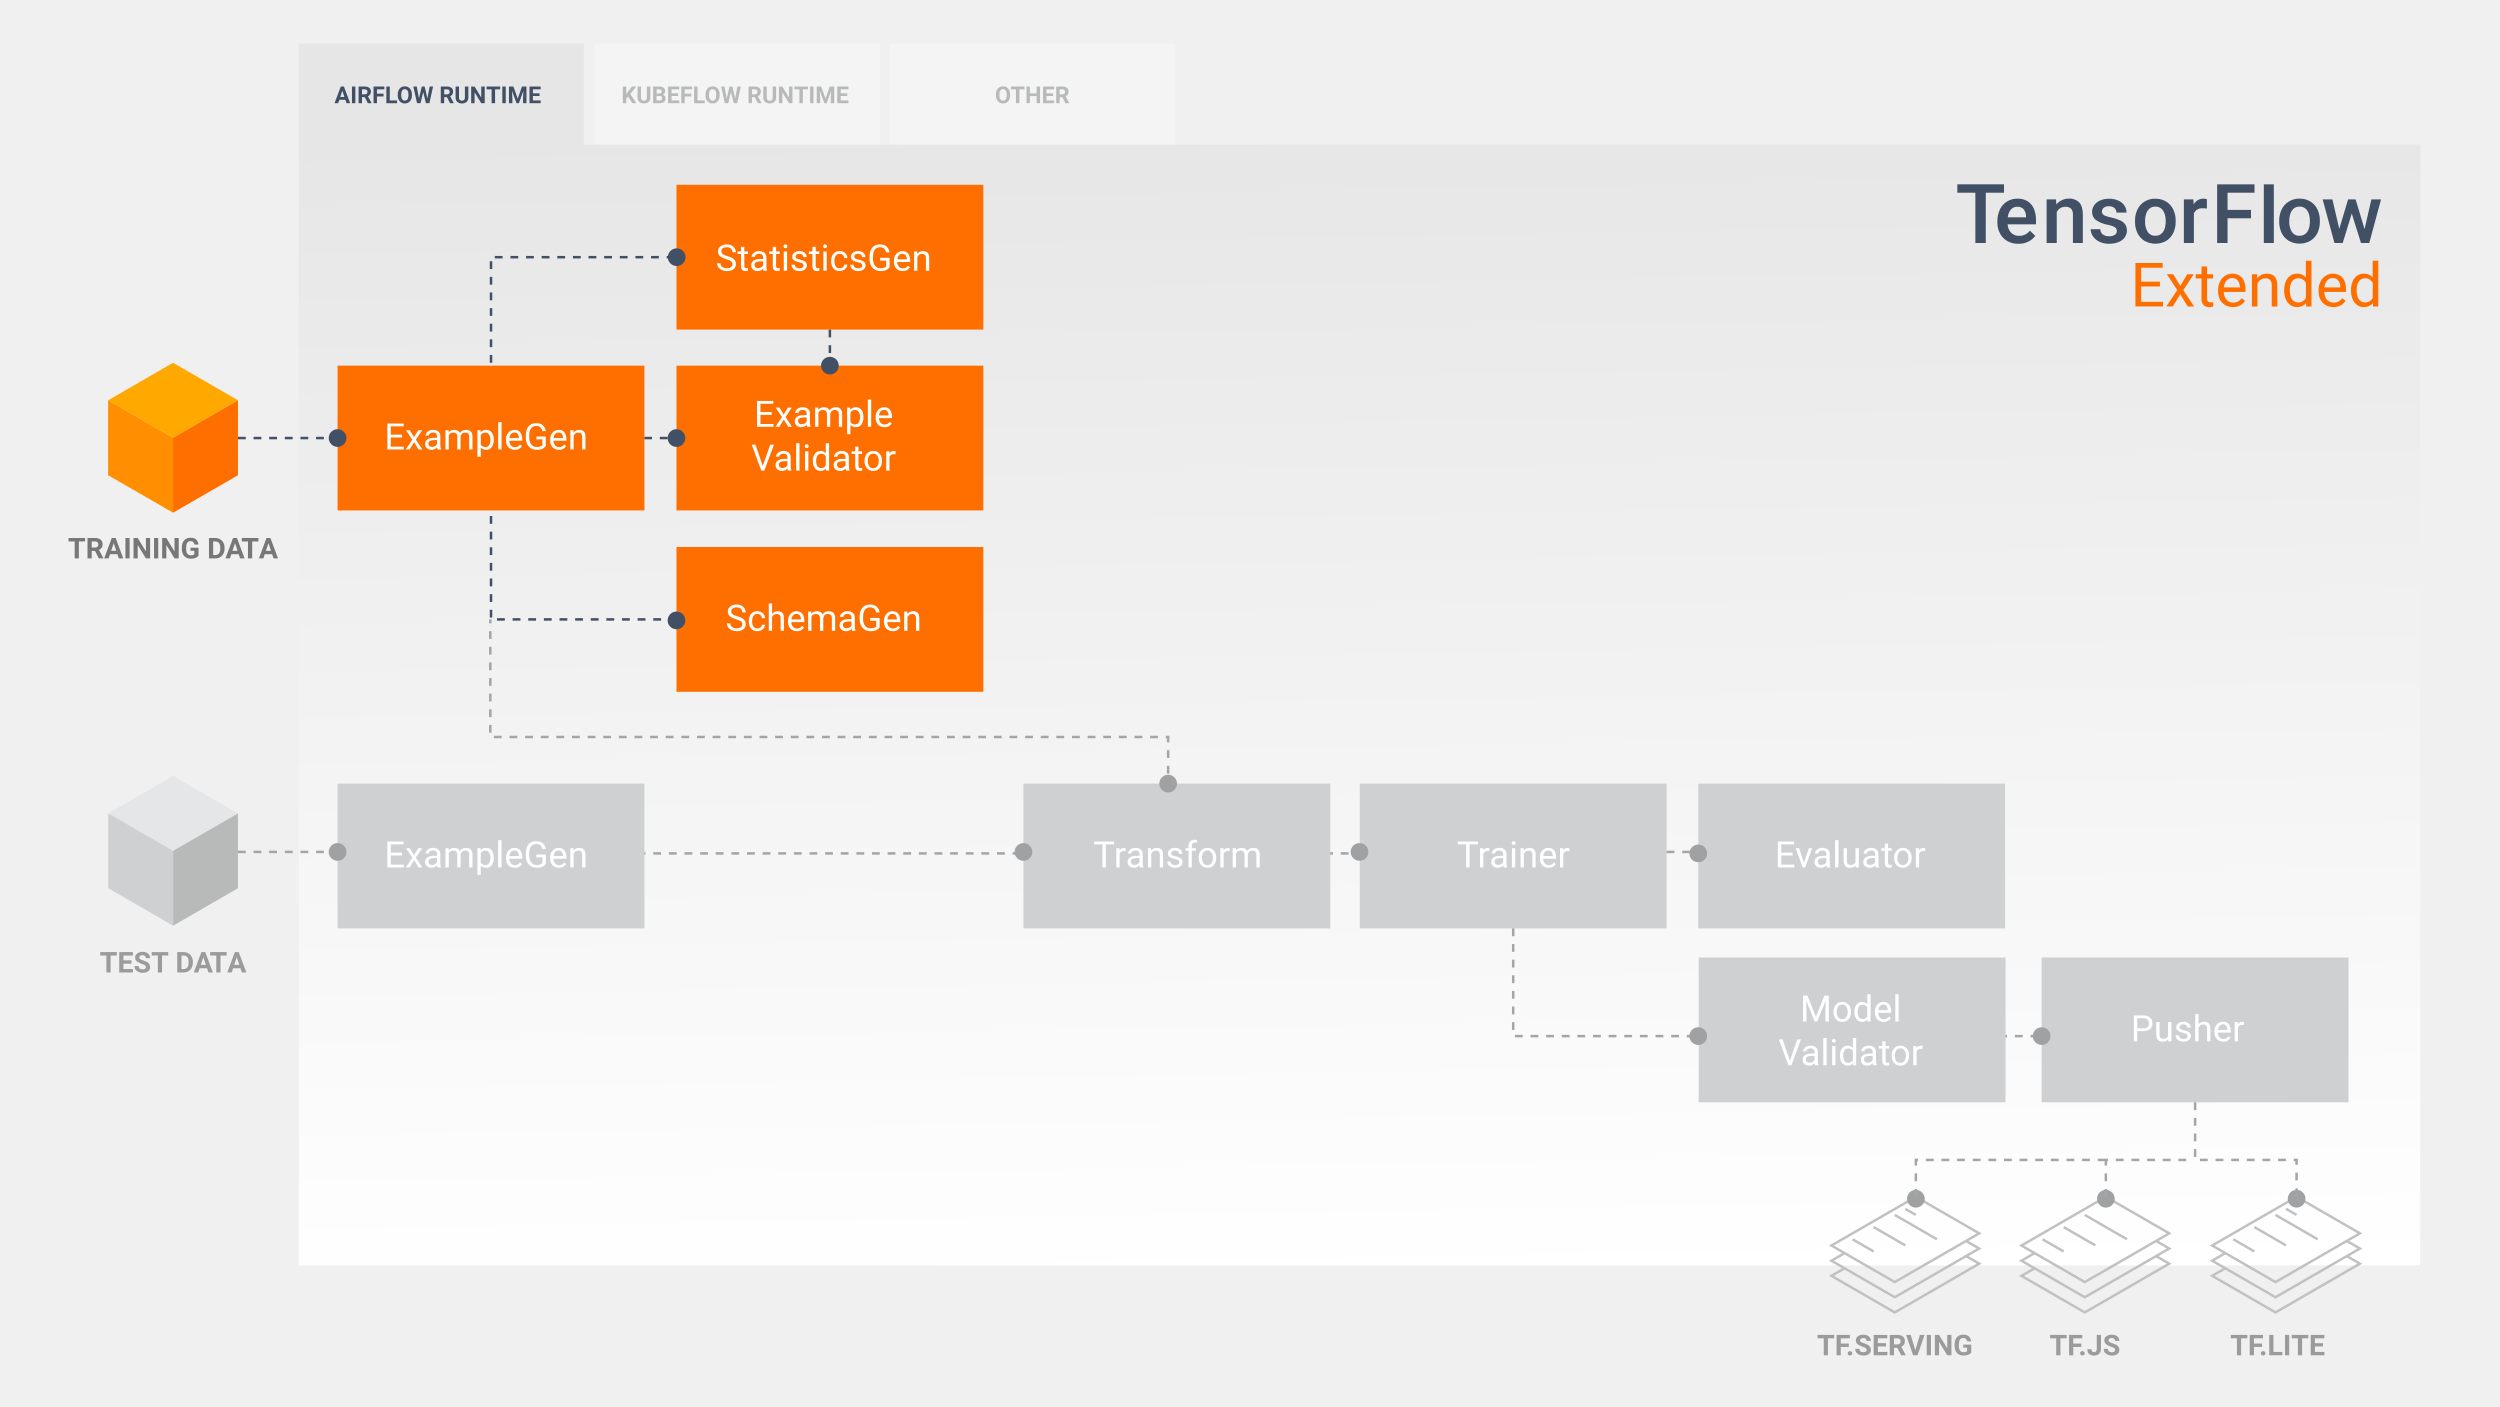
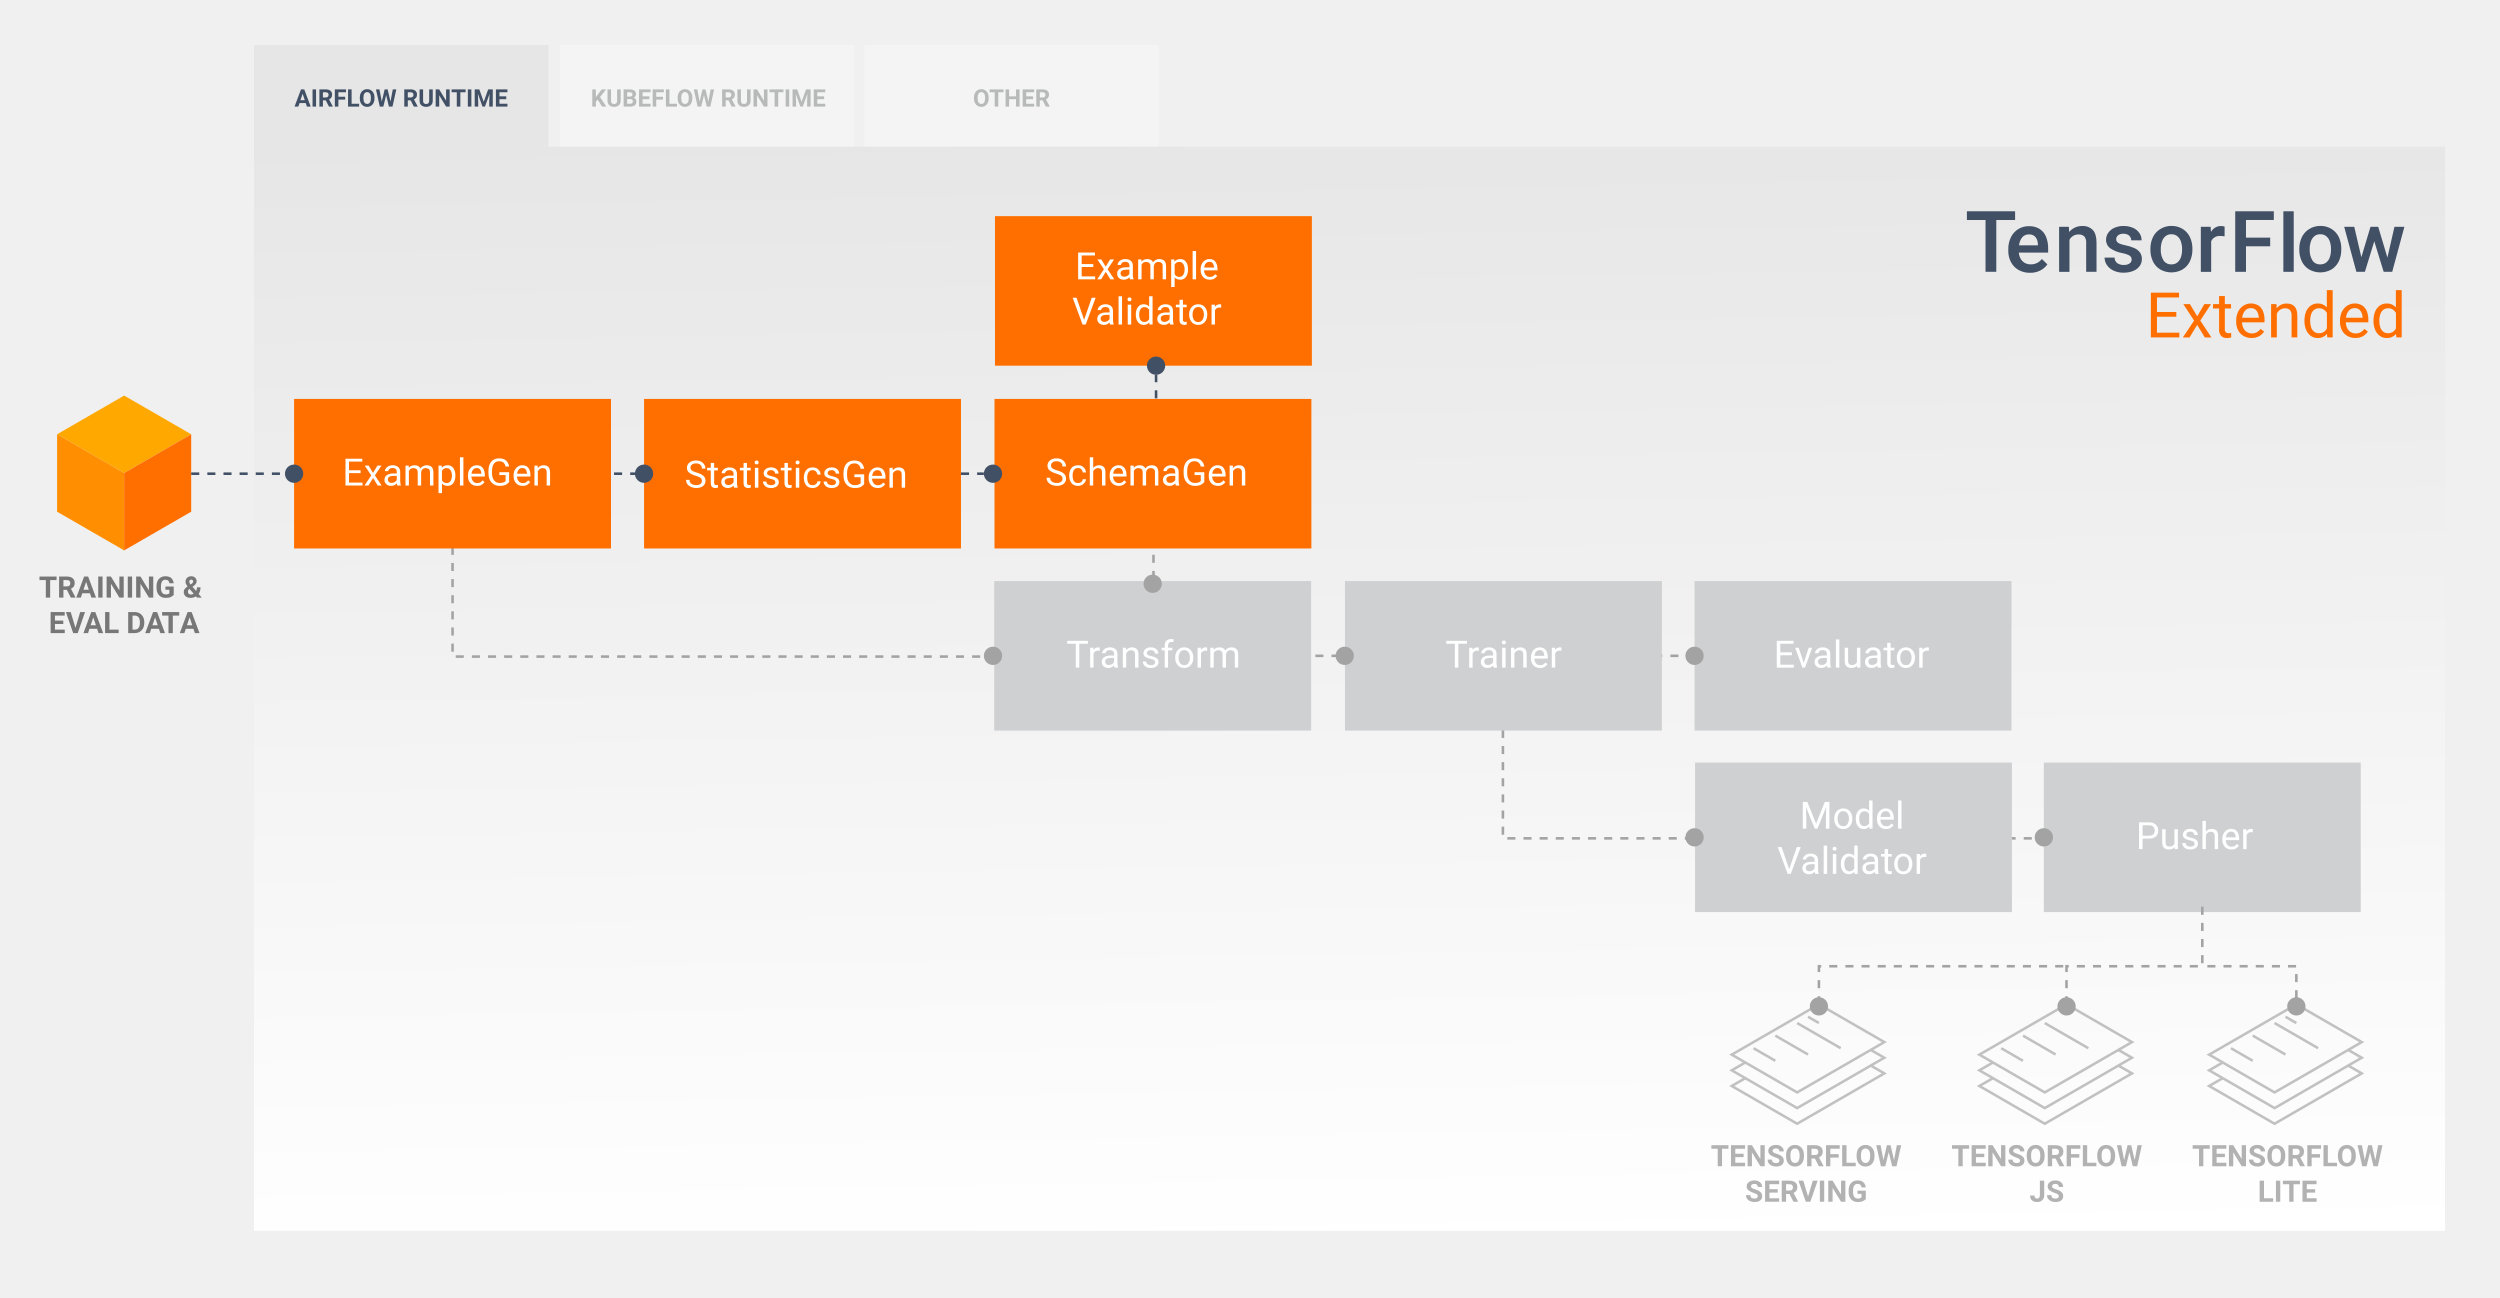
- <svg xmlns="http://www.w3.org/2000/svg" id="svg161" viewBox="0 0 960 540">
+ <svg xmlns="http://www.w3.org/2000/svg" id="svg161" viewBox="0 0 929.55 482.34">
  <defs>
-     <style>.cls-1,.cls-18,.cls-28,.cls-29,.cls-30{fill:none;}.cls-2{fill:#f4f4f4;}.cls-3{fill:url(#linear-gradient);}.cls-4,.cls-8{font-size:11px;}.cls-4{fill:#9b9b9b;}.cls-12,.cls-39,.cls-4,.cls-8{font-family:Roboto-Bold, Roboto;font-weight:700;}.cls-5{letter-spacing:-0.16em;}.cls-6{letter-spacing:0em;}.cls-7{letter-spacing:-0.01em;}.cls-8{fill:#777;}.cls-9{letter-spacing:0em;}.cls-10{letter-spacing:-0.01em;}.cls-11{letter-spacing:-0.06em;}.cls-12,.cls-39{font-size:9px;}.cls-12,.cls-37{fill:#b8baba;}.cls-13{letter-spacing:-0.03em;}.cls-14{letter-spacing:-0.02em;}.cls-15{letter-spacing:-0.06em;}.cls-16{letter-spacing:-0.16em;}.cls-17{letter-spacing:0em;}.cls-18,.cls-30{stroke:#425066;}.cls-18,.cls-28,.cls-29,.cls-30{stroke-miterlimit:10;stroke-width:0.96px;}.cls-19{fill:#ffa800;}.cls-20{fill:#ff8f00;}.cls-21{fill:#ff6f00;}.cls-22{fill:url(#linear-gradient-2);}.cls-23,.cls-39{fill:#425066;}.cls-24{font-size:14px;fill:#fff;font-family:Roboto-Regular, Roboto;}.cls-25{letter-spacing:-0.02em;}.cls-26{letter-spacing:-0.01em;}.cls-27{fill:#ced0d1;}.cls-28{stroke:#c1c1c1;}.cls-29{stroke:#a5a5a5;}.cls-29,.cls-30{stroke-dasharray:3 3;}.cls-31{letter-spacing:-0.03em;}.cls-32{letter-spacing:-0.02em;}.cls-33{letter-spacing:-0.01em;}.cls-34{letter-spacing:-0.01em;}.cls-35{fill:#9fa1a2;}.cls-36{fill:#e5e6e8;}.cls-38{clip-path:url(#clip-path);}.cls-40{letter-spacing:-0.03em;}.cls-41{letter-spacing:0em;}.cls-42{letter-spacing:0em;}</style>
-     <linearGradient id="linear-gradient" x1="114.73" y1="36.36" x2="224.2" y2="36.36" gradientUnits="userSpaceOnUse">
+     <style>.cls-1{fill:#f4f4f4;}.cls-2{fill:url(#linear-gradient);}.cls-3{fill:url(#linear-gradient-2);}.cls-4,.cls-9{font-size:11px;}.cls-4{fill:#b2b2b2;}.cls-15,.cls-19,.cls-4,.cls-9{font-family:Roboto-Bold, Roboto;font-weight:700;}.cls-5{letter-spacing:-0.03em;}.cls-6{letter-spacing:0em;}.cls-7{letter-spacing:-0.01em;}.cls-8{letter-spacing:0em;}.cls-9{fill:#777;}.cls-10{letter-spacing:0em;}.cls-11{letter-spacing:0.01em;}.cls-12{letter-spacing:-0.06em;}.cls-13{letter-spacing:-0.01em;}.cls-14{letter-spacing:-0.06em;}.cls-15,.cls-19{font-size:9px;}.cls-15,.cls-26{fill:#425066;}.cls-16{letter-spacing:-0.03em;}.cls-17{letter-spacing:0em;}.cls-18{letter-spacing:0em;}.cls-19{fill:#b8baba;}.cls-20{letter-spacing:0em;}.cls-21{letter-spacing:-0.03em;}.cls-22{letter-spacing:0em;}.cls-23{fill:#ffa800;}.cls-24{fill:#ff8f00;}.cls-25{fill:#ff6f00;}.cls-27{font-size:14px;fill:#fff;font-family:Roboto-Regular, Roboto;}.cls-28{letter-spacing:-0.02em;}.cls-29{letter-spacing:-0.01em;}.cls-30{fill:#ced0d1;}.cls-31,.cls-32,.cls-37{fill:none;stroke-miterlimit:10;stroke-width:0.96px;}.cls-31{stroke:#c1c1c1;}.cls-32{stroke:#425066;}.cls-32,.cls-37{stroke-dasharray:3 3;}.cls-33{letter-spacing:-0.03em;}.cls-34{letter-spacing:-0.02em;}.cls-35{letter-spacing:-0.01em;}.cls-36{letter-spacing:-0.01em;}.cls-37{stroke:#a3a3a3;}.cls-38{fill:#a3a3a3;}</style>
+     <linearGradient id="linear-gradient" x1="498.21" y1="45.51" x2="505.29" y2="463.47" gradientUnits="userSpaceOnUse">
+       <stop offset="0" stop-color="#e6e6e6" />
+       <stop offset="1" stop-color="#fff" />
+     </linearGradient>
+     <linearGradient id="linear-gradient-2" x1="94.45" y1="36.36" x2="203.91" y2="36.36" gradientUnits="userSpaceOnUse">
      <stop offset="0" stop-color="#e6e6e6" />
      <stop offset="1" stop-color="#e6e6e6" />
    </linearGradient>
-     <linearGradient id="linear-gradient-2" x1="518.26" y1="46.37" x2="525.8" y2="491.65" gradientUnits="userSpaceOnUse">
-       <stop offset="0" stop-color="#e6e6e6" />
-       <stop offset="1" stop-color="#fff" />
-     </linearGradient>
-     <clipPath id="clip-path">
-       <rect class="cls-1" x="-970.05" y="532.65" width="960" height="540" />
-     </clipPath>
  </defs>
-   <rect class="cls-2" x="228.44" y="16.73" width="109.47" height="39.27" />
-   <rect class="cls-3" x="114.73" y="16.73" width="109.47" height="39.27" />
-   <rect class="cls-2" x="341.67" y="16.73" width="109.47" height="39.27" />
-   <text class="cls-4" transform="translate(697.74 520.43)">T<tspan class="cls-5" x="6.8" y="0">F</tspan>
-     <tspan class="cls-6" x="11.09" y="0">.SE</tspan>
-     <tspan class="cls-7" x="27.24" y="0">R</tspan>
-     <tspan x="34.14" y="0">VING</tspan>
+   <rect class="cls-1" x="321.39" y="16.73" width="109.47" height="39.27" />
+   <rect class="cls-1" x="208.16" y="16.73" width="109.47" height="39.27" />
+   <rect class="cls-2" x="94.45" y="54.52" width="814.66" height="403.14" />
+   <rect class="cls-3" x="94.45" y="16.73" width="109.47" height="39.27" />
+   <text class="cls-4" transform="translate(636.1 433.63)">TENSORF<tspan class="cls-5" x="48.16" y="0">L</tspan>
+     <tspan class="cls-6" x="53.75" y="0">OW</tspan>
+     <tspan x="12.73" y="13.2">SE</tspan>
+     <tspan class="cls-7" x="25.68" y="13.2">R</tspan>
+     <tspan class="cls-8" x="32.58" y="13.2">VING</tspan>
  </text>
-   <text class="cls-8" transform="translate(26.1 214.43)">T<tspan class="cls-9" x="6.8" y="0">R</tspan>
-     <tspan class="cls-6" x="13.86" y="0">AINING </tspan>
-     <tspan class="cls-10" x="53.44" y="0">D</tspan>
-     <tspan class="cls-11" x="60.44" y="0">AT</tspan>
-     <tspan x="73.28" y="0">A</tspan>
+   <text class="cls-9" transform="translate(14.46 222.2)">T<tspan class="cls-10" x="6.81" y="0">R</tspan>
+     <tspan class="cls-8" x="13.86" y="0">AINING &amp; </tspan>
+     <tspan class="cls-11" x="3.66" y="13.2">E</tspan>
+     <tspan class="cls-12" x="10" y="13.2">V</tspan>
+     <tspan class="cls-8" x="16.52" y="13.2">A</tspan>
+     <tspan class="cls-7" x="23.92" y="13.2">L</tspan>
+     <tspan x="29.76" y="13.2"> </tspan>
+     <tspan class="cls-13" x="32.5" y="13.2">D</tspan>
+     <tspan class="cls-14" x="39.5" y="13.2">AT</tspan>
+     <tspan x="52.34" y="13.2">A</tspan>
  </text>
-   <text class="cls-12" transform="translate(382.06 39.64)">
-     <tspan class="cls-13">O</tspan>
+   <text class="cls-15" transform="translate(109.49 39.64)">AIRF<tspan class="cls-16" x="19.35" y="0">L</tspan>
+     <tspan x="23.92" y="0">OW RU</tspan>
+     <tspan class="cls-17" x="51.92" y="0">N</tspan>
+     <tspan class="cls-18" x="58.24" y="0">TIME</tspan>
+   </text>
+   <text class="cls-19" transform="translate(219.65 39.64)">KUBEF<tspan class="cls-16" x="27.37" y="0">L</tspan>
+     <tspan class="cls-18" x="31.94" y="0">OW RU</tspan>
+     <tspan class="cls-20" x="59.94" y="0">N</tspan>
+     <tspan class="cls-18" x="66.26" y="0">TIME</tspan>
+   </text>
+   <text class="cls-19" transform="translate(361.78 39.64)">
+     <tspan class="cls-21">O</tspan>
    <tspan x="5.96" y="0">THER</tspan>
  </text>
-   <text class="cls-4" transform="translate(38.28 373.43)">TES<tspan class="cls-14" x="19.75" y="0">T</tspan>
-     <tspan class="cls-6" x="26.36" y="0"> </tspan>
-     <tspan class="cls-10" x="29.09" y="0">D</tspan>
-     <tspan class="cls-15" x="36.09" y="0">AT</tspan>
-     <tspan class="cls-6" x="48.94" y="0">A</tspan>
+   <text class="cls-4" transform="translate(725.58 433.63)">TENSORF<tspan class="cls-5" x="48.16" y="0">L</tspan>
+     <tspan class="cls-6" x="53.75" y="0">OW</tspan>
+     <tspan x="29.03" y="13.2">JS</tspan>
  </text>
-   <text class="cls-4" transform="translate(787.01 520.43)">T<tspan class="cls-16" x="6.81" y="0">F</tspan>
-     <tspan x="11.09" y="0">.JS</tspan>
+   <text class="cls-4" transform="translate(815.06 433.63)">TENSORF<tspan class="cls-5" x="48.16" y="0">L</tspan>
+     <tspan class="cls-6" x="53.75" y="0">OW</tspan>
+     <tspan x="24.42" y="13.2">L</tspan>
+     <tspan class="cls-22" x="30.38" y="13.2">I</tspan>
+     <tspan class="cls-8" x="33.54" y="13.2">TE</tspan>
  </text>
-   <text class="cls-4" transform="translate(856.4 520.43)">T<tspan class="cls-16" x="6.81" y="0">F</tspan>
-     <tspan x="11.09" y="0">.L</tspan>
-     <tspan class="cls-17" x="20.24" y="0">I</tspan>
-     <tspan x="23.41" y="0">TE</tspan>
-   </text>
-   <line class="cls-18" x1="910.36" y1="271.33" x2="914.42" y2="273.67" />
-   <polygon class="cls-19" points="41.52 153.7 66.44 139.31 91.38 153.7 66.44 168.1 41.52 153.7" />
-   <polygon class="cls-20" points="41.52 153.7 41.52 182.49 66.45 196.88 66.44 168.1 41.52 153.7" />
-   <polygon class="cls-21" points="91.38 153.7 91.38 182.49 66.45 196.88 66.44 168.1 91.38 153.7" />
-   <rect class="cls-22" x="114.73" y="55.52" width="814.66" height="430.39" />
-   <path class="cls-21" d="M830.6,115.91v1.78H820V101h10.47v1.8h-8.25v5.37h7.2V110h-7.2v5.93Z" />
-   <path class="cls-21" d="M839.89,105.32h2.49l-4,6.11,4.16,6.27h-2.46L837.21,113l-2.84,4.66h-2.49l4.18-6.27-4-6.11h2.47l2.7,4.52Z" />
-   <path class="cls-21" d="M849.88,117.7a5.47,5.47,0,0,1-1.64.23,2.82,2.82,0,0,1-2.08-.78,3.46,3.46,0,0,1-.78-2.53v-7.69h-2.25v-1.61h2.25v-3h2.14v3h2.31v1.61h-2.31v7.7a1.5,1.5,0,0,0,.37,1.18,1.51,1.51,0,0,0,1,.3,3.8,3.8,0,0,0,.53,0l.46-.09Z" />
-   <path class="cls-21" d="M862.27,112.09H853.9a5.18,5.18,0,0,0,.48,2.09,3.58,3.58,0,0,0,1.26,1.48,3.38,3.38,0,0,0,1.92.54,3.77,3.77,0,0,0,1.86-.43,4.53,4.53,0,0,0,1.4-1.25l1.29,1a5.4,5.4,0,0,1-1.83,1.72,5.54,5.54,0,0,1-2.84.67,5.74,5.74,0,0,1-3-.77,5.19,5.19,0,0,1-2-2.13,6.63,6.63,0,0,1-.7-3.09v-.49a7.21,7.21,0,0,1,.76-3.38,5.54,5.54,0,0,1,2-2.21,5.34,5.34,0,0,1,5.53,0,4.57,4.57,0,0,1,1.69,2.13,8.37,8.37,0,0,1,.55,3.15Zm-2.14-1.88a4.63,4.63,0,0,0-.78-2.43,2.49,2.49,0,0,0-2.18-1,2.77,2.77,0,0,0-2.13.93,4.69,4.69,0,0,0-1.07,2.64h6.17Z" />
-   <path class="cls-21" d="M874.48,109.59v8.11h-2.14v-8.13a2.91,2.91,0,0,0-.61-2.06,2.44,2.44,0,0,0-1.85-.64,3.05,3.05,0,0,0-1.77.54,3.78,3.78,0,0,0-1.24,1.44v8.85h-2.14V105.32h2l.07,1.52a4.71,4.71,0,0,1,1.61-1.29,4.66,4.66,0,0,1,2.07-.46Q874.48,105.09,874.48,109.59Z" />
-   <path class="cls-21" d="M887.61,100.12V117.7h-2l-.1-1.32a4.29,4.29,0,0,1-3.52,1.54,4.19,4.19,0,0,1-2.54-.81,5.27,5.27,0,0,1-1.72-2.24,8.12,8.12,0,0,1-.61-3.23v-.24a8.41,8.41,0,0,1,.61-3.31,5.07,5.07,0,0,1,1.72-2.22,4.33,4.33,0,0,1,2.57-.79,4.25,4.25,0,0,1,3.42,1.45v-6.42Zm-2.14,14.22v-5.73a3.44,3.44,0,0,0-1.15-1.28,3.11,3.11,0,0,0-1.74-.47,2.83,2.83,0,0,0-1.85.6,3.48,3.48,0,0,0-1.09,1.63,7.17,7.17,0,0,0-.35,2.31v.24a7,7,0,0,0,.35,2.29,3.47,3.47,0,0,0,1.08,1.61,2.81,2.81,0,0,0,1.83.59A3.09,3.09,0,0,0,885.47,114.34Z" />
-   <path class="cls-21" d="M900.87,112.09H892.5a5.18,5.18,0,0,0,.48,2.09,3.58,3.58,0,0,0,1.26,1.48,3.38,3.38,0,0,0,1.92.54,3.77,3.77,0,0,0,1.86-.43,4.53,4.53,0,0,0,1.4-1.25l1.29,1a5.4,5.4,0,0,1-1.83,1.72,5.54,5.54,0,0,1-2.84.67,5.74,5.74,0,0,1-3-.77,5.19,5.19,0,0,1-2-2.13,6.63,6.63,0,0,1-.7-3.09v-.49a7.21,7.21,0,0,1,.76-3.38,5.54,5.54,0,0,1,2-2.21,5.34,5.34,0,0,1,5.53,0,4.57,4.57,0,0,1,1.69,2.13,8.37,8.37,0,0,1,.55,3.15Zm-2.14-1.88a4.63,4.63,0,0,0-.78-2.43,2.49,2.49,0,0,0-2.18-1,2.77,2.77,0,0,0-2.13.93,4.69,4.69,0,0,0-1.07,2.64h6.17Z" />
-   <path class="cls-21" d="M913.27,100.12V117.7h-2l-.1-1.32a4.29,4.29,0,0,1-3.52,1.54,4.19,4.19,0,0,1-2.54-.81,5.27,5.27,0,0,1-1.72-2.24,8.12,8.12,0,0,1-.61-3.23v-.24a8.41,8.41,0,0,1,.61-3.31,5.07,5.07,0,0,1,1.72-2.22,4.33,4.33,0,0,1,2.57-.79,4.25,4.25,0,0,1,3.42,1.45v-6.42Zm-2.14,14.22v-5.73a3.44,3.44,0,0,0-1.15-1.28,3.11,3.11,0,0,0-1.74-.47,2.83,2.83,0,0,0-1.85.6,3.48,3.48,0,0,0-1.09,1.63,7.17,7.17,0,0,0-.35,2.31v.24a7,7,0,0,0,.35,2.29,3.47,3.47,0,0,0,1.08,1.61,2.81,2.81,0,0,0,1.83.59A3.09,3.09,0,0,0,911.13,114.34Z" />
-   <path class="cls-23" d="M769.54,74h-7V93.31h-4V74h-6.93V70.79h17.92Z" />
-   <path class="cls-23" d="M781.82,86.15h-10.9a5.52,5.52,0,0,0,.66,2.27A4.06,4.06,0,0,0,773.09,90a4.31,4.31,0,0,0,2.22.56,5,5,0,0,0,4.17-2l2.06,2A7.19,7.19,0,0,1,779,92.72a8,8,0,0,1-3.93.9,8.35,8.35,0,0,1-4.27-1.06,7.17,7.17,0,0,1-2.8-2.9,8.68,8.68,0,0,1-1-4.13v-.63a9.92,9.92,0,0,1,1-4.54,7.36,7.36,0,0,1,2.72-3,7.28,7.28,0,0,1,3.9-1.07,7.19,7.19,0,0,1,4,1,6.3,6.3,0,0,1,2.4,2.9,10.92,10.92,0,0,1,.8,4.32ZM778,83.07a4.62,4.62,0,0,0-.88-2.67,3,3,0,0,0-2.5-1,3.1,3.1,0,0,0-2.44,1.05,5.5,5.5,0,0,0-1.19,3h7Z" />
-   <path class="cls-23" d="M798.43,77.74q1.38,1.48,1.38,4.77V93.31H796V82.48a3.23,3.23,0,0,0-.72-2.37,3,3,0,0,0-2.2-.7,3.6,3.6,0,0,0-1.93.53,3.83,3.83,0,0,0-1.36,1.47V93.31H785.9V76.58h3.62l.12,1.93a6.12,6.12,0,0,1,2.13-1.66,6.33,6.33,0,0,1,2.72-.58A5.13,5.13,0,0,1,798.43,77.74Z" />
-   <path class="cls-23" d="M804.92,84.54a3.78,3.78,0,0,1-1.56-3.19,4.42,4.42,0,0,1,.8-2.54A5.46,5.46,0,0,1,806.43,77a8,8,0,0,1,3.41-.69,8.55,8.55,0,0,1,3.58.7,5.5,5.5,0,0,1,2.34,1.91,4.77,4.77,0,0,1,.82,2.73h-3.85a2.35,2.35,0,0,0-1.31-2.13,3.36,3.36,0,0,0-1.58-.34,3.1,3.1,0,0,0-2,.59,1.83,1.83,0,0,0-.71,1.47,1.49,1.49,0,0,0,.3.94,2.54,2.54,0,0,0,1,.7,12,12,0,0,0,2.06.59,16.32,16.32,0,0,1,3.39,1.05A5.19,5.19,0,0,1,816,86.07a4.07,4.07,0,0,1,.73,2.47,4.36,4.36,0,0,1-.84,2.63,5.44,5.44,0,0,1-2.39,1.8,9.27,9.27,0,0,1-3.57.64,8.41,8.41,0,0,1-3.8-.8,6.05,6.05,0,0,1-2.44-2.09A4.88,4.88,0,0,1,802.8,88h3.73a2.47,2.47,0,0,0,1,2.07,4.13,4.13,0,0,0,2.37.66,3.76,3.76,0,0,0,2.19-.55,1.7,1.7,0,0,0,.78-1.46,1.77,1.77,0,0,0-.28-1,2.48,2.48,0,0,0-1.06-.77,10.81,10.81,0,0,0-2.22-.65A11.21,11.21,0,0,1,804.92,84.54Z" />
-   <path class="cls-23" d="M820.79,80.41a7.21,7.21,0,0,1,2.7-3,7.64,7.64,0,0,1,4.14-1.11,7.73,7.73,0,0,1,4.18,1.11,7.2,7.2,0,0,1,2.71,3,9.92,9.92,0,0,1,.94,4.38v.32a9.92,9.92,0,0,1-.94,4.38,7.16,7.16,0,0,1-2.7,3,8.44,8.44,0,0,1-8.33,0,7.14,7.14,0,0,1-2.71-3,9.91,9.91,0,0,1-.94-4.38v-.32A9.91,9.91,0,0,1,820.79,80.41Zm3.9,8.6a3.31,3.31,0,0,0,3,1.52,3.39,3.39,0,0,0,2.2-.72,4.2,4.2,0,0,0,1.31-1.94,8.34,8.34,0,0,0,.43-2.75v-.32a8.36,8.36,0,0,0-.43-2.74,4.23,4.23,0,0,0-1.32-2,3.42,3.42,0,0,0-2.23-.73,3.34,3.34,0,0,0-2.2.73,4.28,4.28,0,0,0-1.31,2,8.35,8.35,0,0,0-.43,2.74v.32A7,7,0,0,0,824.69,89Z" />
-   <path class="cls-23" d="M846.83,76.33a3.14,3.14,0,0,1,.61.14l0,3.63a9.68,9.68,0,0,0-1.53-.12,3.43,3.43,0,0,0-3.46,1.93v11.4h-3.85V76.58h3.66l.11,1.89a4.67,4.67,0,0,1,1.58-1.62,4.12,4.12,0,0,1,2.18-.57A5,5,0,0,1,846.83,76.33Z" />
-   <path class="cls-23" d="M855.38,74V80.6h9v3.22h-9v9.49h-4V70.79h14.35V74Z" />
-   <path class="cls-23" d="M869.3,93.31V70.79h3.85V93.31Z" />
-   <path class="cls-23" d="M876.16,80.41a7.21,7.21,0,0,1,2.7-3A7.64,7.64,0,0,1,883,76.27a7.73,7.73,0,0,1,4.18,1.11,7.2,7.2,0,0,1,2.71,3,9.92,9.92,0,0,1,.94,4.38v.32a9.92,9.92,0,0,1-.94,4.38,7.16,7.16,0,0,1-2.7,3,8.44,8.44,0,0,1-8.33,0,7.14,7.14,0,0,1-2.71-3,9.91,9.91,0,0,1-.94-4.38v-.32A9.91,9.91,0,0,1,876.16,80.41Zm3.9,8.6a3.31,3.31,0,0,0,3,1.52,3.39,3.39,0,0,0,2.2-.72,4.2,4.2,0,0,0,1.31-1.94,8.34,8.34,0,0,0,.43-2.75v-.32a8.36,8.36,0,0,0-.43-2.74,4.23,4.23,0,0,0-1.32-2,3.42,3.42,0,0,0-2.23-.73,3.34,3.34,0,0,0-2.2.73,4.28,4.28,0,0,0-1.31,2,8.35,8.35,0,0,0-.43,2.74v.32A7,7,0,0,0,880.06,89Z" />
-   <path class="cls-23" d="M914.32,76.58l-4.53,16.73h-3.17L903.08,82,899.6,93.31h-3.17L891.9,76.58h3.74l2.64,11.3,3.39-11.3h2.88L908,88l2.61-11.44Z" />
-   <rect class="cls-21" x="259.77" y="70.96" width="117.83" height="55.6" />
-   <text class="cls-24" transform="translate(274.82 103.95)">StatisticsGen</text>
-   <rect class="cls-21" x="259.77" y="210.05" width="117.83" height="55.6" />
-   <text class="cls-24" transform="translate(278.6 242.24)">SchemaGen</text>
-   <rect class="cls-21" x="259.77" y="140.41" width="117.83" height="55.6" />
-   <text class="cls-24" transform="translate(289.54 163.9)">Example<tspan class="cls-25" x="-1.08" y="16.8">V</tspan>
+   <polygon class="cls-23" points="21.23 161.47 46.16 147.08 71.09 161.47 46.16 175.86 21.23 161.47" />
+   <polygon class="cls-24" points="21.23 161.47 21.23 190.26 46.16 204.65 46.16 175.86 21.23 161.47" />
+   <polygon class="cls-25" points="71.09 161.47 71.09 190.26 46.16 204.65 46.16 175.86 71.09 161.47" />
+   <path class="cls-25" d="M810.32,123.68v1.78H799.74V108.81h10.47v1.8H802V116h7.2v1.78H802v5.93Z" />
+   <path class="cls-25" d="M819.61,113.09h2.49l-4,6.11,4.16,6.27h-2.46l-2.85-4.66-2.84,4.66h-2.49l4.18-6.27-4-6.11h2.47l2.7,4.52Z" />
+   <path class="cls-25" d="M829.6,125.46a5.47,5.47,0,0,1-1.64.23,2.82,2.82,0,0,1-2.08-.78,3.46,3.46,0,0,1-.78-2.53V114.7h-2.25v-1.61h2.25v-3h2.14v3h2.31v1.61h-2.31v7.7a1.5,1.5,0,0,0,.37,1.18,1.51,1.51,0,0,0,1,.3,3.8,3.8,0,0,0,.53,0l.46-.09Z" />
+   <path class="cls-25" d="M842,119.86h-8.37a5.18,5.18,0,0,0,.48,2.09,3.58,3.58,0,0,0,1.26,1.48,3.38,3.38,0,0,0,1.92.54,3.77,3.77,0,0,0,1.86-.43,4.53,4.53,0,0,0,1.4-1.25l1.29,1A5.4,5.4,0,0,1,840,125a5.54,5.54,0,0,1-2.84.67,5.74,5.74,0,0,1-3-.77,5.19,5.19,0,0,1-2-2.13,6.63,6.63,0,0,1-.7-3.09v-.49a7.21,7.21,0,0,1,.76-3.38,5.54,5.54,0,0,1,2-2.21,5.34,5.34,0,0,1,5.53,0,4.57,4.57,0,0,1,1.69,2.13,8.37,8.37,0,0,1,.55,3.15ZM839.85,118a4.63,4.63,0,0,0-.78-2.43,2.49,2.49,0,0,0-2.18-1,2.77,2.77,0,0,0-2.13.93,4.69,4.69,0,0,0-1.07,2.64h6.17Z" />
+   <path class="cls-25" d="M854.19,117.35v8.11h-2.14v-8.13a2.91,2.91,0,0,0-.61-2.06,2.44,2.44,0,0,0-1.85-.64,3.05,3.05,0,0,0-1.77.54,3.78,3.78,0,0,0-1.24,1.44v8.85h-2.14V113.09h2l.07,1.52a4.71,4.71,0,0,1,1.61-1.29,4.66,4.66,0,0,1,2.07-.46Q854.19,112.86,854.19,117.35Z" />
+   <path class="cls-25" d="M867.33,107.89v17.57h-2l-.1-1.32a4.29,4.29,0,0,1-3.52,1.54,4.19,4.19,0,0,1-2.54-.81,5.27,5.27,0,0,1-1.72-2.24,8.12,8.12,0,0,1-.61-3.23v-.24a8.41,8.41,0,0,1,.61-3.31,5.07,5.07,0,0,1,1.72-2.22,4.33,4.33,0,0,1,2.57-.79,4.25,4.25,0,0,1,3.42,1.45v-6.42Zm-2.14,14.22v-5.73A3.44,3.44,0,0,0,864,115.1a3.11,3.11,0,0,0-1.74-.47,2.83,2.83,0,0,0-1.85.6,3.48,3.48,0,0,0-1.09,1.63,7.17,7.17,0,0,0-.35,2.31v.24a7,7,0,0,0,.35,2.29,3.47,3.47,0,0,0,1.08,1.61,2.81,2.81,0,0,0,1.83.59A3.09,3.09,0,0,0,865.19,122.11Z" />
+   <path class="cls-25" d="M880.59,119.86h-8.37a5.18,5.18,0,0,0,.48,2.09,3.58,3.58,0,0,0,1.26,1.48,3.38,3.38,0,0,0,1.92.54,3.77,3.77,0,0,0,1.86-.43,4.53,4.53,0,0,0,1.4-1.25l1.29,1A5.4,5.4,0,0,1,878.6,125a5.54,5.54,0,0,1-2.84.67,5.74,5.74,0,0,1-3-.77,5.19,5.19,0,0,1-2-2.13,6.63,6.63,0,0,1-.7-3.09v-.49a7.21,7.21,0,0,1,.76-3.38,5.54,5.54,0,0,1,2-2.21,5.34,5.34,0,0,1,5.53,0,4.57,4.57,0,0,1,1.69,2.13,8.37,8.37,0,0,1,.55,3.15ZM878.45,118a4.63,4.63,0,0,0-.78-2.43,2.49,2.49,0,0,0-2.18-1,2.77,2.77,0,0,0-2.13.93,4.69,4.69,0,0,0-1.07,2.64h6.17Z" />
+   <path class="cls-25" d="M893,107.89v17.57h-2l-.1-1.32a4.29,4.29,0,0,1-3.52,1.54,4.19,4.19,0,0,1-2.54-.81,5.27,5.27,0,0,1-1.72-2.24,8.12,8.12,0,0,1-.61-3.23v-.24a8.41,8.41,0,0,1,.61-3.31,5.07,5.07,0,0,1,1.72-2.22,4.33,4.33,0,0,1,2.57-.79,4.25,4.25,0,0,1,3.42,1.45v-6.42Zm-2.14,14.22v-5.73a3.44,3.44,0,0,0-1.15-1.28,3.11,3.11,0,0,0-1.74-.47,2.83,2.83,0,0,0-1.85.6,3.48,3.48,0,0,0-1.09,1.63,7.17,7.17,0,0,0-.35,2.31v.24a7,7,0,0,0,.35,2.29,3.47,3.47,0,0,0,1.08,1.61,2.81,2.81,0,0,0,1.83.59A3.09,3.09,0,0,0,890.85,122.11Z" />
+   <path class="cls-26" d="M749.26,81.79h-7v19.28h-4V81.79h-6.93V78.56h17.92Z" />
+   <path class="cls-26" d="M761.54,93.91h-10.9a5.52,5.52,0,0,0,.66,2.27,4.06,4.06,0,0,0,1.51,1.55,4.31,4.31,0,0,0,2.22.56,5,5,0,0,0,4.17-2l2.06,2a7.19,7.19,0,0,1-2.54,2.24,8,8,0,0,1-3.93.9,8.35,8.35,0,0,1-4.27-1.06,7.17,7.17,0,0,1-2.8-2.9,8.68,8.68,0,0,1-1-4.13v-.63a9.92,9.92,0,0,1,1-4.54,7.36,7.36,0,0,1,2.72-3,7.28,7.28,0,0,1,3.9-1.07,7.19,7.19,0,0,1,4,1,6.3,6.3,0,0,1,2.4,2.9,10.92,10.92,0,0,1,.8,4.32Zm-3.8-3.08a4.62,4.62,0,0,0-.88-2.67,3,3,0,0,0-2.5-1,3.1,3.1,0,0,0-2.44,1.05,5.5,5.5,0,0,0-1.19,3h7Z" />
+   <path class="cls-26" d="M778.15,85.51q1.38,1.48,1.38,4.77v10.79h-3.85V90.25a3.23,3.23,0,0,0-.72-2.37,3,3,0,0,0-2.2-.7,3.6,3.6,0,0,0-1.93.53,3.83,3.83,0,0,0-1.36,1.47v11.91h-3.85V84.34h3.62l.12,1.93a6.12,6.12,0,0,1,2.13-1.66,6.33,6.33,0,0,1,2.72-.58A5.13,5.13,0,0,1,778.15,85.51Z" />
+   <path class="cls-26" d="M784.63,92.31a3.78,3.78,0,0,1-1.56-3.19,4.42,4.42,0,0,1,.8-2.54,5.46,5.46,0,0,1,2.27-1.86,8,8,0,0,1,3.41-.69,8.55,8.55,0,0,1,3.58.7,5.5,5.5,0,0,1,2.34,1.91,4.77,4.77,0,0,1,.82,2.73h-3.85a2.35,2.35,0,0,0-1.31-2.13,3.36,3.36,0,0,0-1.58-.34,3.1,3.1,0,0,0-2,.59,1.83,1.83,0,0,0-.71,1.47,1.49,1.49,0,0,0,.3.94,2.54,2.54,0,0,0,1,.7,12,12,0,0,0,2.06.59,16.32,16.32,0,0,1,3.39,1.05,5.19,5.19,0,0,1,2.07,1.61,4.07,4.07,0,0,1,.73,2.47,4.36,4.36,0,0,1-.84,2.63,5.44,5.44,0,0,1-2.39,1.8,9.27,9.27,0,0,1-3.57.64,8.41,8.41,0,0,1-3.8-.8,6.05,6.05,0,0,1-2.44-2.09,4.88,4.88,0,0,1-.83-2.71h3.73a2.47,2.47,0,0,0,1,2.07,4.13,4.13,0,0,0,2.37.66,3.76,3.76,0,0,0,2.19-.55,1.7,1.7,0,0,0,.78-1.46,1.77,1.77,0,0,0-.28-1,2.48,2.48,0,0,0-1.06-.77,10.81,10.81,0,0,0-2.22-.65A11.21,11.21,0,0,1,784.63,92.31Z" />
+   <path class="cls-26" d="M800.5,88.18a7.21,7.21,0,0,1,2.7-3A7.64,7.64,0,0,1,807.35,84a7.73,7.73,0,0,1,4.18,1.11,7.2,7.2,0,0,1,2.71,3,9.92,9.92,0,0,1,.94,4.38v.32a9.92,9.92,0,0,1-.94,4.38,7.16,7.16,0,0,1-2.7,3,8.44,8.44,0,0,1-8.33,0,7.14,7.14,0,0,1-2.71-3,9.91,9.91,0,0,1-.94-4.38v-.32A9.91,9.91,0,0,1,800.5,88.18Zm3.9,8.6a3.31,3.31,0,0,0,3,1.52,3.39,3.39,0,0,0,2.2-.72,4.2,4.2,0,0,0,1.31-1.94,8.34,8.34,0,0,0,.43-2.75v-.32a8.36,8.36,0,0,0-.43-2.74,4.23,4.23,0,0,0-1.32-2,3.42,3.42,0,0,0-2.23-.73,3.34,3.34,0,0,0-2.2.73,4.28,4.28,0,0,0-1.31,2,8.35,8.35,0,0,0-.43,2.74v.32A7,7,0,0,0,804.41,96.77Z" />
+   <path class="cls-26" d="M826.54,84.1a3.14,3.14,0,0,1,.61.14l0,3.63a9.68,9.68,0,0,0-1.53-.12,3.43,3.43,0,0,0-3.46,1.93v11.4h-3.85V84.34h3.66l.11,1.89a4.67,4.67,0,0,1,1.58-1.62,4.12,4.12,0,0,1,2.18-.57A5,5,0,0,1,826.54,84.1Z" />
+   <path class="cls-26" d="M835.1,81.79v6.57h9v3.22h-9v9.49h-4V78.56h14.35v3.23Z" />
+   <path class="cls-26" d="M849,101.07V78.56h3.85v22.51Z" />
+   <path class="cls-26" d="M855.87,88.18a7.21,7.21,0,0,1,2.7-3A7.64,7.64,0,0,1,862.71,84a7.73,7.73,0,0,1,4.18,1.11,7.2,7.2,0,0,1,2.71,3,9.92,9.92,0,0,1,.94,4.38v.32a9.92,9.92,0,0,1-.94,4.38,7.16,7.16,0,0,1-2.7,3,8.44,8.44,0,0,1-8.33,0,7.14,7.14,0,0,1-2.71-3,9.91,9.91,0,0,1-.94-4.38v-.32A9.91,9.91,0,0,1,855.87,88.18Zm3.9,8.6a3.31,3.31,0,0,0,3,1.52,3.39,3.39,0,0,0,2.2-.72,4.2,4.2,0,0,0,1.31-1.94,8.34,8.34,0,0,0,.43-2.75v-.32a8.36,8.36,0,0,0-.43-2.74,4.23,4.23,0,0,0-1.32-2,3.42,3.42,0,0,0-2.23-.73,3.34,3.34,0,0,0-2.2.73,4.28,4.28,0,0,0-1.31,2,8.35,8.35,0,0,0-.43,2.74v.32A7,7,0,0,0,859.78,96.77Z" />
+   <path class="cls-26" d="M894,84.34l-4.53,16.73h-3.17L882.8,89.72l-3.48,11.35h-3.17l-4.53-16.73h3.74L878,95.64l3.39-11.3h2.88l3.42,11.44,2.61-11.44Z" />
+   <rect class="cls-25" x="239.48" y="148.33" width="117.83" height="55.6" />
+   <text class="cls-27" transform="translate(254.54 181.32)">StatisticsGen</text>
+   <rect class="cls-25" x="369.77" y="148.33" width="117.83" height="55.6" />
+   <text class="cls-27" transform="translate(388.6 180.52)">SchemaGen</text>
+   <rect class="cls-25" x="369.95" y="80.37" width="117.83" height="55.6" />
+   <text class="cls-27" transform="translate(399.72 103.86)">Example<tspan class="cls-28" x="-1.08" y="16.8">V</tspan>
    <tspan x="7.51" y="16.8">alida</tspan>
-     <tspan class="cls-26" x="37.43" y="16.8">t</tspan>
+     <tspan class="cls-29" x="37.43" y="16.8">t</tspan>
    <tspan x="41.81" y="16.8">or</tspan>
  </text>
-   <rect class="cls-27" x="784" y="367.68" width="117.83" height="55.6" />
-   <text class="cls-24" transform="translate(818.23 399.86)">Pusher</text>
-   <polyline class="cls-28" points="901.16 482.34 906.2 485.25 873.78 503.97 849.47 489.93 854.51 487.02" />
-   <polyline class="cls-28" points="901.16 476.52 906.2 479.43 873.78 498.14 849.47 484.11 854.51 481.19" />
-   <polygon class="cls-28" points="849.47 478.28 881.89 459.57 906.2 473.61 873.78 492.32 849.47 478.28" />
-   <line class="cls-28" x1="873.78" y1="466.53" x2="889.99" y2="475.89" />
-   <line class="cls-28" x1="865.68" y1="471.21" x2="877.83" y2="478.23" />
-   <line class="cls-28" x1="857.57" y1="475.89" x2="865.68" y2="480.57" />
-   <line class="cls-28" x1="877.83" y1="464.19" x2="881.89" y2="466.53" />
-   <polyline class="cls-28" points="827.93 482.34 832.97 485.25 800.55 503.97 776.24 489.93 781.28 487.02" />
-   <polyline class="cls-28" points="827.93 476.52 832.97 479.43 800.55 498.14 776.24 484.11 781.28 481.19" />
-   <polygon class="cls-28" points="776.24 478.28 808.65 459.57 832.97 473.61 800.55 492.32 776.24 478.28" />
-   <line class="cls-28" x1="800.55" y1="466.53" x2="816.76" y2="475.89" />
-   <line class="cls-28" x1="792.44" y1="471.21" x2="804.6" y2="478.23" />
-   <line class="cls-28" x1="784.34" y1="475.89" x2="792.44" y2="480.57" />
-   <polyline class="cls-28" points="754.96 482.34 760 485.25 727.58 503.97 703.27 489.93 708.31 487.02" />
-   <polyline class="cls-28" points="754.96 476.52 760 479.43 727.58 498.14 703.27 484.11 708.31 481.19" />
-   <polygon class="cls-28" points="703.27 478.28 735.69 459.57 760 473.61 727.58 492.32 703.27 478.28" />
-   <line class="cls-28" x1="727.58" y1="466.53" x2="743.79" y2="475.89" />
-   <line class="cls-28" x1="719.48" y1="471.21" x2="731.63" y2="478.23" />
-   <line class="cls-28" x1="711.37" y1="475.89" x2="719.48" y2="480.57" />
-   <line class="cls-28" x1="731.63" y1="464.19" x2="735.69" y2="466.53" />
-   <line class="cls-29" x1="244.85" y1="327.71" x2="522.06" y2="327.71" />
-   <line class="cls-30" x1="91.37" y1="168.21" x2="259.85" y2="168.21" />
-   <line class="cls-29" x1="91.37" y1="327.14" x2="129.63" y2="327.14" />
-   <rect class="cls-27" x="393" y="300.91" width="117.83" height="55.6" />
-   <text class="cls-24" transform="translate(419.8 333.1)">
-     <tspan class="cls-31">T</tspan>
-     <tspan class="cls-32" x="7.9" y="0">r</tspan>
+   <rect class="cls-30" x="759.94" y="283.54" width="117.83" height="55.6" />
+   <text class="cls-27" transform="translate(794.18 315.72)">Pusher</text>
+   <polyline class="cls-31" points="873.1 396.2 878.14 399.11 845.72 417.83 821.41 403.79 826.45 400.88" />
+   <polyline class="cls-31" points="873.1 390.38 878.14 393.29 845.72 412.01 821.41 397.97 826.45 395.06" />
+   <polygon class="cls-31" points="821.41 392.14 853.83 373.43 878.14 387.47 845.72 406.18 821.41 392.14" />
+   <line class="cls-31" x1="845.72" y1="380.39" x2="861.93" y2="389.75" />
+   <line class="cls-31" x1="837.62" y1="385.07" x2="849.78" y2="392.09" />
+   <line class="cls-31" x1="829.51" y1="389.75" x2="837.62" y2="394.43" />
+   <line class="cls-31" x1="849.78" y1="378.05" x2="853.83" y2="380.39" />
+   <polyline class="cls-31" points="787.66 396.2 792.7 399.11 760.28 417.83 735.97 403.79 741.01 400.88" />
+   <polyline class="cls-31" points="787.66 390.38 792.7 393.29 760.28 412.01 735.97 397.97 741.01 395.06" />
+   <polygon class="cls-31" points="735.97 392.14 768.39 373.43 792.7 387.47 760.28 406.18 735.97 392.14" />
+   <line class="cls-31" x1="760.28" y1="380.39" x2="776.49" y2="389.75" />
+   <line class="cls-31" x1="752.18" y1="385.07" x2="764.33" y2="392.09" />
+   <line class="cls-31" x1="744.07" y1="389.75" x2="752.18" y2="394.43" />
+   <polyline class="cls-31" points="695.59 396.2 700.63 399.11 668.21 417.83 643.89 403.79 648.93 400.88" />
+   <polyline class="cls-31" points="695.59 390.38 700.63 393.29 668.21 412.01 643.89 397.97 648.93 395.06" />
+   <polygon class="cls-31" points="643.89 392.14 676.31 373.43 700.63 387.47 668.21 406.18 643.89 392.14" />
+   <line class="cls-31" x1="668.21" y1="380.39" x2="684.42" y2="389.75" />
+   <line class="cls-31" x1="660.1" y1="385.07" x2="672.26" y2="392.09" />
+   <line class="cls-31" x1="652" y1="389.75" x2="660.1" y2="394.43" />
+   <line class="cls-31" x1="672.26" y1="378.05" x2="676.31" y2="380.39" />
+   <line class="cls-32" x1="71.09" y1="176.13" x2="109.35" y2="176.13" />
+   <rect class="cls-30" x="369.67" y="216.05" width="117.83" height="55.6" />
+   <text class="cls-27" transform="translate(396.47 248.23)">
+     <tspan class="cls-33">T</tspan>
+     <tspan class="cls-34" x="7.9" y="0">r</tspan>
    <tspan x="12.43" y="0">ansform</tspan>
  </text>
-   <rect class="cls-27" x="522.15" y="300.91" width="117.83" height="55.6" />
-   <text class="cls-24" transform="translate(559.47 333.1)">
-     <tspan class="cls-31">T</tspan>
-     <tspan class="cls-32" x="7.9" y="0">r</tspan>
+   <rect class="cls-30" x="630.07" y="216.05" width="117.83" height="55.6" />
+   <text class="cls-27" transform="translate(659.48 248.23)">
+     <tspan class="cls-35">E</tspan>
+     <tspan class="cls-36" x="7.78" y="0">v</tspan>
+     <tspan x="14.46" y="0">alua</tspan>
+     <tspan class="cls-29" x="40.8" y="0">t</tspan>
+     <tspan x="45.18" y="0">or</tspan>
+   </text>
+   <polyline class="cls-37" points="558.81 271.37 558.81 311.72 761.75 311.72" />
+   <rect class="cls-30" x="630.25" y="283.54" width="117.83" height="55.6" />
+   <text class="cls-27" transform="translate(669.15 308.12)">Model<tspan class="cls-28" x="-8.35" y="16.8">V</tspan>
+     <tspan x="0.25" y="16.8">alida</tspan>
+     <tspan class="cls-29" x="30.17" y="16.8">t</tspan>
+     <tspan x="34.54" y="16.8">or</tspan>
+   </text>
+   <polyline class="cls-37" points="370.45 244.13 168.27 244.13 168.27 203.33" />
+   <line class="cls-32" x1="222.31" y1="176.13" x2="236.16" y2="176.13" />
+   <line class="cls-32" x1="357.31" y1="176.13" x2="365.82" y2="176.13" />
+   <circle class="cls-26" cx="239.48" cy="176.13" r="3.4" />
+   <circle class="cls-26" cx="369.22" cy="176.13" r="3.4" />
+   <circle class="cls-26" cx="429.85" cy="135.97" r="3.4" />
+   <circle class="cls-38" cx="369.22" cy="243.85" r="3.4" />
+   <circle class="cls-38" cx="428.59" cy="217.05" r="3.4" />
+   <circle class="cls-38" cx="630.07" cy="243.85" r="3.4" />
+   <circle class="cls-38" cx="630.07" cy="311.34" r="3.4" />
+   <circle class="cls-38" cx="676.31" cy="374.19" r="3.4" />
+   <circle class="cls-38" cx="768.39" cy="374.19" r="3.4" />
+   <circle class="cls-38" cx="853.83" cy="374.19" r="3.4" />
+   <circle class="cls-38" cx="759.94" cy="311.34" r="3.4" />
+   <rect class="cls-25" x="109.35" y="148.33" width="117.83" height="55.6" />
+   <text class="cls-27" transform="translate(127.3 180.52)">ExampleGen</text>
+   <circle class="cls-26" cx="109.35" cy="176.13" r="3.4" />
+   <polyline class="cls-37" points="818.86 337.14 818.86 359.27 853.83 359.27 853.83 373.43" />
+   <polyline class="cls-37" points="768.37 373.43 768.37 359.27 818.86 359.27" />
+   <polyline class="cls-37" points="676.31 373.43 676.31 359.27 768.37 359.27" />
+   <line class="cls-32" x1="429.85" y1="148.12" x2="429.85" y2="139.37" />
+   <line class="cls-37" x1="428.89" y1="215.27" x2="428.89" y2="203.72" />
+   <line class="cls-37" x1="630.07" y1="243.85" x2="487.5" y2="243.85" />
+   <rect class="cls-30" x="500.09" y="216.05" width="117.83" height="55.6" />
+   <text class="cls-27" transform="translate(537.41 248.23)">
+     <tspan class="cls-33">T</tspan>
+     <tspan class="cls-34" x="7.9" y="0">r</tspan>
    <tspan x="12.43" y="0">ainer</tspan>
  </text>
-   <rect class="cls-27" x="652.13" y="300.91" width="117.83" height="55.6" />
-   <text class="cls-24" transform="translate(681.54 333.1)">
-     <tspan class="cls-33">E</tspan>
-     <tspan class="cls-34" x="7.78" y="0">v</tspan>
-     <tspan x="14.46" y="0">alua</tspan>
-     <tspan class="cls-26" x="40.8" y="0">t</tspan>
-     <tspan x="45.18" y="0">or</tspan>
-   </text>
-   <polyline class="cls-29" points="581.07 356.51 581.07 397.86 784 397.86" />
-   <rect class="cls-27" x="652.3" y="367.68" width="117.83" height="55.6" />
-   <text class="cls-24" transform="translate(691.21 392.26)">Model<tspan class="cls-25" x="-8.35" y="16.8">V</tspan>
-     <tspan x="0.25" y="16.8">alida</tspan>
-     <tspan class="cls-26" x="30.17" y="16.8">t</tspan>
-     <tspan x="34.54" y="16.8">or</tspan>
-   </text>
-   <rect class="cls-27" x="129.63" y="300.91" width="117.83" height="55.6" />
-   <text class="cls-24" transform="translate(147.59 333.1)">ExampleGen</text>
-   <polyline class="cls-30" points="188.55 139.31 188.55 98.76 259.85 98.76" />
-   <polyline class="cls-30" points="259.85 237.85 188.55 237.85 188.55 196.88" />
-   <polyline class="cls-29" points="448.57 303.08 448.57 283 188.28 283 188.28 237.85" />
-   <line class="cls-30" x1="318.68" y1="126.56" x2="318.68" y2="140.41" />
-   <circle class="cls-23" cx="259.85" cy="98.76" r="3.4" />
-   <circle class="cls-23" cx="318.68" cy="140.41" r="3.4" />
-   <circle class="cls-23" cx="259.77" cy="168.21" r="3.4" />
-   <circle class="cls-23" cx="259.77" cy="238.24" r="3.4" />
-   <circle class="cls-35" cx="448.57" cy="300.91" r="3.4" />
-   <circle class="cls-35" cx="522.06" cy="327.14" r="3.4" />
-   <circle class="cls-35" cx="652.13" cy="327.71" r="3.4" />
-   <circle class="cls-35" cx="652.13" cy="397.86" r="3.4" />
-   <circle class="cls-35" cx="735.69" cy="460.32" r="3.4" />
-   <circle class="cls-35" cx="808.66" cy="460.32" r="3.4" />
-   <circle class="cls-35" cx="881.89" cy="460.32" r="3.4" />
-   <circle class="cls-35" cx="784" cy="397.86" r="3.4" />
-   <circle class="cls-35" cx="393" cy="327.14" r="3.4" />
-   <circle class="cls-35" cx="129.63" cy="327.14" r="3.4" />
-   <rect class="cls-21" x="129.63" y="140.41" width="117.83" height="55.6" />
-   <text class="cls-24" transform="translate(147.59 172.59)">ExampleGen</text>
-   <circle class="cls-23" cx="129.63" cy="168.21" r="3.4" />
-   <polyline class="cls-29" points="842.92 423.27 842.92 445.41 881.89 445.41 881.89 459.57" />
-   <polyline class="cls-29" points="808.65 459.57 808.65 445.41 840.05 445.41" />
-   <polyline class="cls-29" points="735.69 459.57 735.69 445.41 808.65 445.41" />
-   <line class="cls-29" x1="639.98" y1="327.14" x2="652.13" y2="327.14" />
-   <polygon class="cls-36" points="41.58 312.34 66.48 297.97 91.38 312.34 66.48 326.71 41.58 312.34" />
-   <polygon class="cls-27" points="41.58 312.34 41.58 341.09 66.48 355.46 66.48 326.71 41.58 312.34" />
-   <polygon class="cls-37" points="91.38 312.34 91.38 341.09 66.48 355.46 66.48 326.71 91.38 312.34" />
-   <text class="cls-39" transform="translate(128.43 39.64)">AIRF<tspan class="cls-40" x="19.35" y="0">L</tspan>
-     <tspan x="23.92" y="0">OW RU</tspan>
-     <tspan class="cls-17" x="51.92" y="0">N</tspan>
-     <tspan class="cls-41" x="58.24" y="0">TIME</tspan>
-   </text>
-   <text class="cls-12" transform="translate(238.59 39.64)">KUBEF<tspan class="cls-40" x="27.37" y="0">L</tspan>
-     <tspan class="cls-41" x="31.94" y="0">OW RU</tspan>
-     <tspan class="cls-42" x="59.94" y="0">N</tspan>
-     <tspan class="cls-41" x="66.26" y="0">TIME</tspan>
-   </text>
+   <circle class="cls-38" cx="500" cy="243.85" r="3.4" />
</svg>
